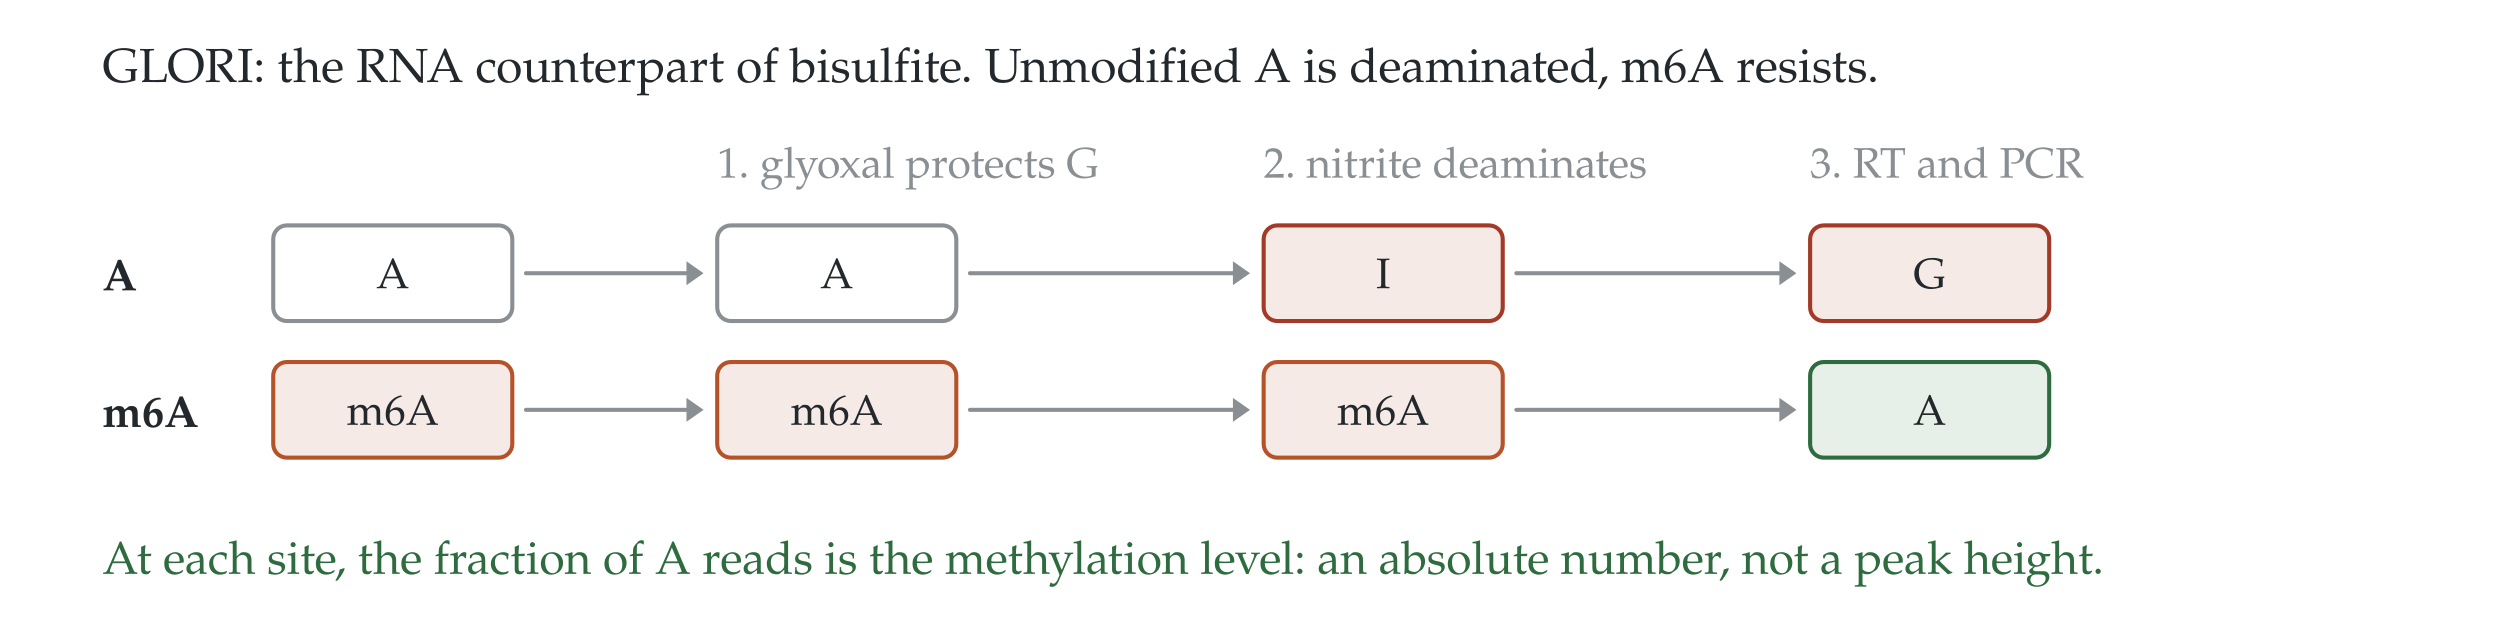
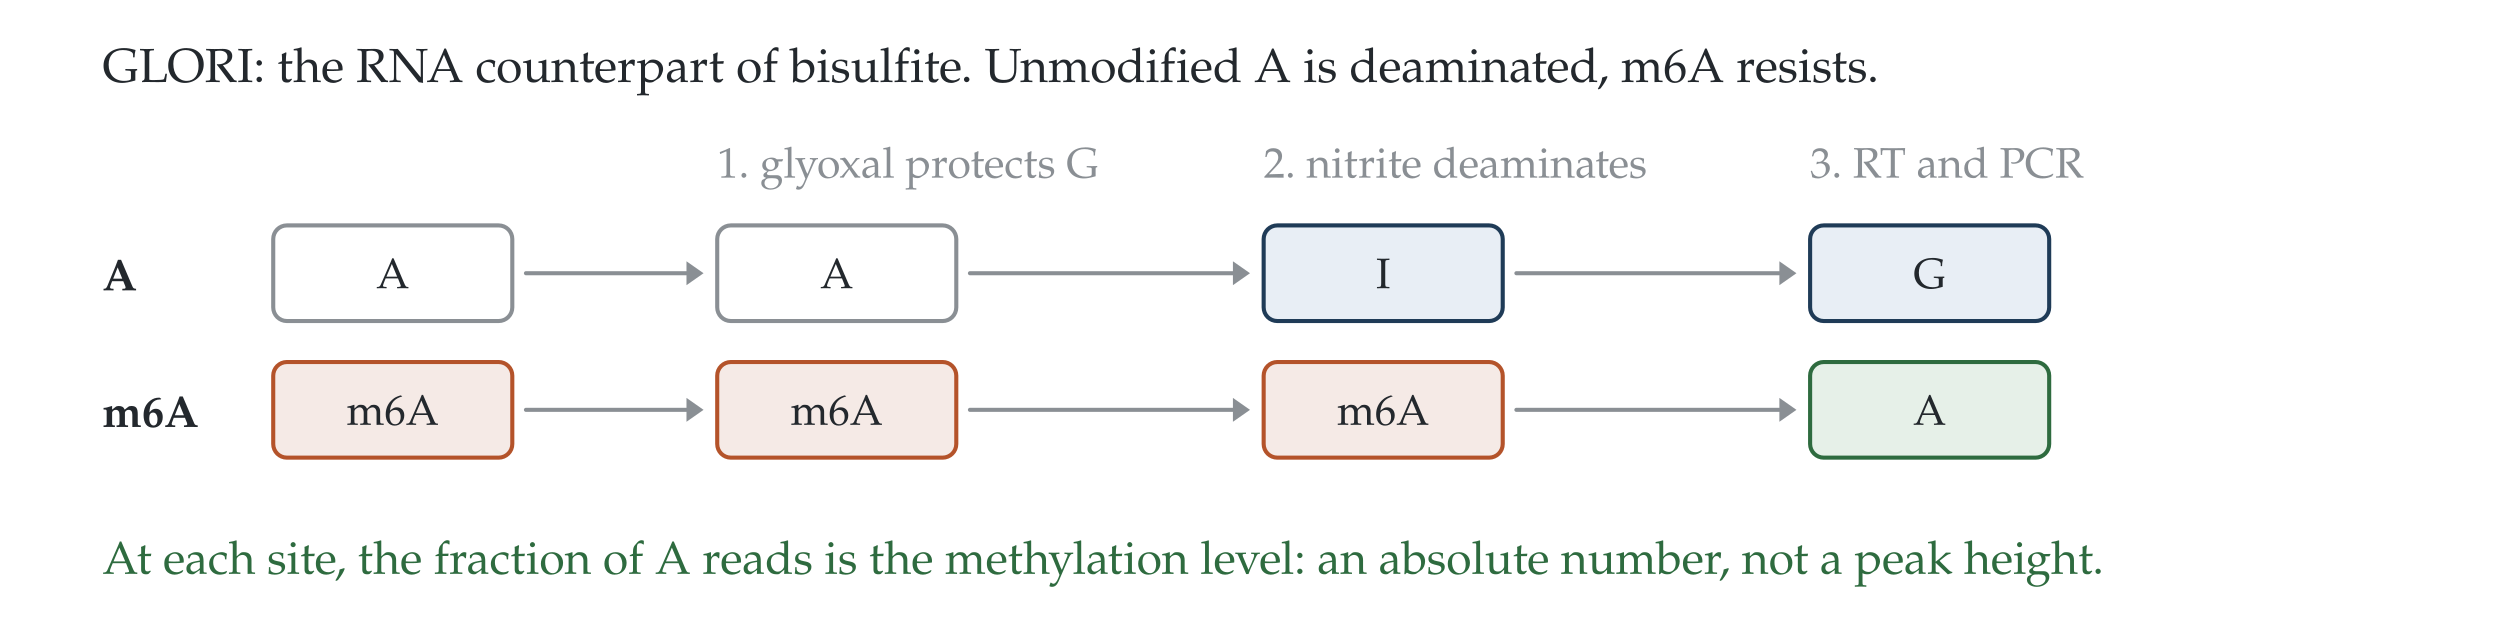
<svg xmlns="http://www.w3.org/2000/svg" viewBox="0 0 732 186" width="732" height="186" font-family="&quot;Palatino Linotype&quot;, &quot;Book Antiqua&quot;, Palatino, FreeSerif, serif" fill="#23282d">
  <rect width="720" height="186" fill="none" />
  <text x="30" y="24" font-size="14" fill="#23282d">GLORI: the RNA counterpart of bisulfite. Unmodified A is deaminated, m6A resists.</text>
  <text x="210" y="52" font-size="12.5" fill="#8a8f94">1. glyoxal protects G</text>
  <text x="370" y="52" font-size="12.5" fill="#8a8f94">2. nitrite deaminates</text>
  <text x="530" y="52" font-size="12.5" fill="#8a8f94">3. RT and PCR</text>
  <text x="30" y="85" font-size="13" fill="#23282d" font-weight="bold">A</text>
  <rect x="80" y="66" width="70" height="28" rx="4" fill="none" stroke="#8a8f94" stroke-width="1.2" />
  <text x="115.0" y="84.375" font-size="12.5" text-anchor="middle" fill="#23282d">A</text>
  <line x1="154" y1="80" x2="201" y2="80" stroke="#8a8f94" stroke-width="1.2" stroke-linecap="round" />
  <path d="M 206 80 L 201 76.5 L 201 83.5 Z" fill="#8a8f94" />
  <rect x="210" y="66" width="70" height="28" rx="4" fill="none" stroke="#8a8f94" stroke-width="1.2" />
  <text x="245.0" y="84.375" font-size="12.5" text-anchor="middle" fill="#23282d">A</text>
  <line x1="284" y1="80" x2="361" y2="80" stroke="#8a8f94" stroke-width="1.2" stroke-linecap="round" />
  <path d="M 366 80 L 361 76.5 L 361 83.5 Z" fill="#8a8f94" />
-   <rect x="370" y="66" width="70" height="28" rx="4" fill="#f5eae6" stroke="#a33a28" stroke-width="1.2" />
+   <rect x="370" y="66" width="70" height="28" rx="4" fill="#e8eef5" stroke="#1f3b57" stroke-width="1.2" />
  <text x="405.0" y="84.375" font-size="12.5" text-anchor="middle" fill="#23282d">I</text>
  <line x1="444" y1="80" x2="521" y2="80" stroke="#8a8f94" stroke-width="1.2" stroke-linecap="round" />
  <path d="M 526 80 L 521 76.5 L 521 83.5 Z" fill="#8a8f94" />
-   <rect x="530" y="66" width="70" height="28" rx="4" fill="#f5eae6" stroke="#a33a28" stroke-width="1.2" />
+   <rect x="530" y="66" width="70" height="28" rx="4" fill="#e8eef5" stroke="#1f3b57" stroke-width="1.2" />
  <text x="565.0" y="84.375" font-size="12.5" text-anchor="middle" fill="#23282d">G</text>
  <text x="30" y="125.0" font-size="13" fill="#23282d" font-weight="bold">m6A</text>
  <rect x="80" y="106" width="70" height="28" rx="4" fill="#f5eae6" stroke="#b4532a" stroke-width="1.2" />
  <text x="115.0" y="124.375" font-size="12.5" text-anchor="middle" fill="#23282d">m6A</text>
  <line x1="154" y1="120" x2="201" y2="120" stroke="#8a8f94" stroke-width="1.2" stroke-linecap="round" />
  <path d="M 206 120 L 201 116.5 L 201 123.5 Z" fill="#8a8f94" />
  <rect x="210" y="106" width="70" height="28" rx="4" fill="#f5eae6" stroke="#b4532a" stroke-width="1.2" />
  <text x="245.0" y="124.375" font-size="12.5" text-anchor="middle" fill="#23282d">m6A</text>
  <line x1="284" y1="120" x2="361" y2="120" stroke="#8a8f94" stroke-width="1.2" stroke-linecap="round" />
  <path d="M 366 120 L 361 116.5 L 361 123.5 Z" fill="#8a8f94" />
  <rect x="370" y="106" width="70" height="28" rx="4" fill="#f5eae6" stroke="#b4532a" stroke-width="1.2" />
  <text x="405.0" y="124.375" font-size="12.5" text-anchor="middle" fill="#23282d">m6A</text>
  <line x1="444" y1="120" x2="521" y2="120" stroke="#8a8f94" stroke-width="1.2" stroke-linecap="round" />
  <path d="M 526 120 L 521 116.5 L 521 123.5 Z" fill="#8a8f94" />
  <rect x="530" y="106" width="70" height="28" rx="4" fill="#e6f0e8" stroke="#2e6b3f" stroke-width="1.2" />
  <text x="565.0" y="124.375" font-size="12.5" text-anchor="middle" fill="#23282d">A</text>
  <text x="30" y="168.0" font-size="13.5" fill="#2e6b3f">At each site, the fraction of A reads is the methylation level: an absolute number, not a peak height.</text>
</svg>
